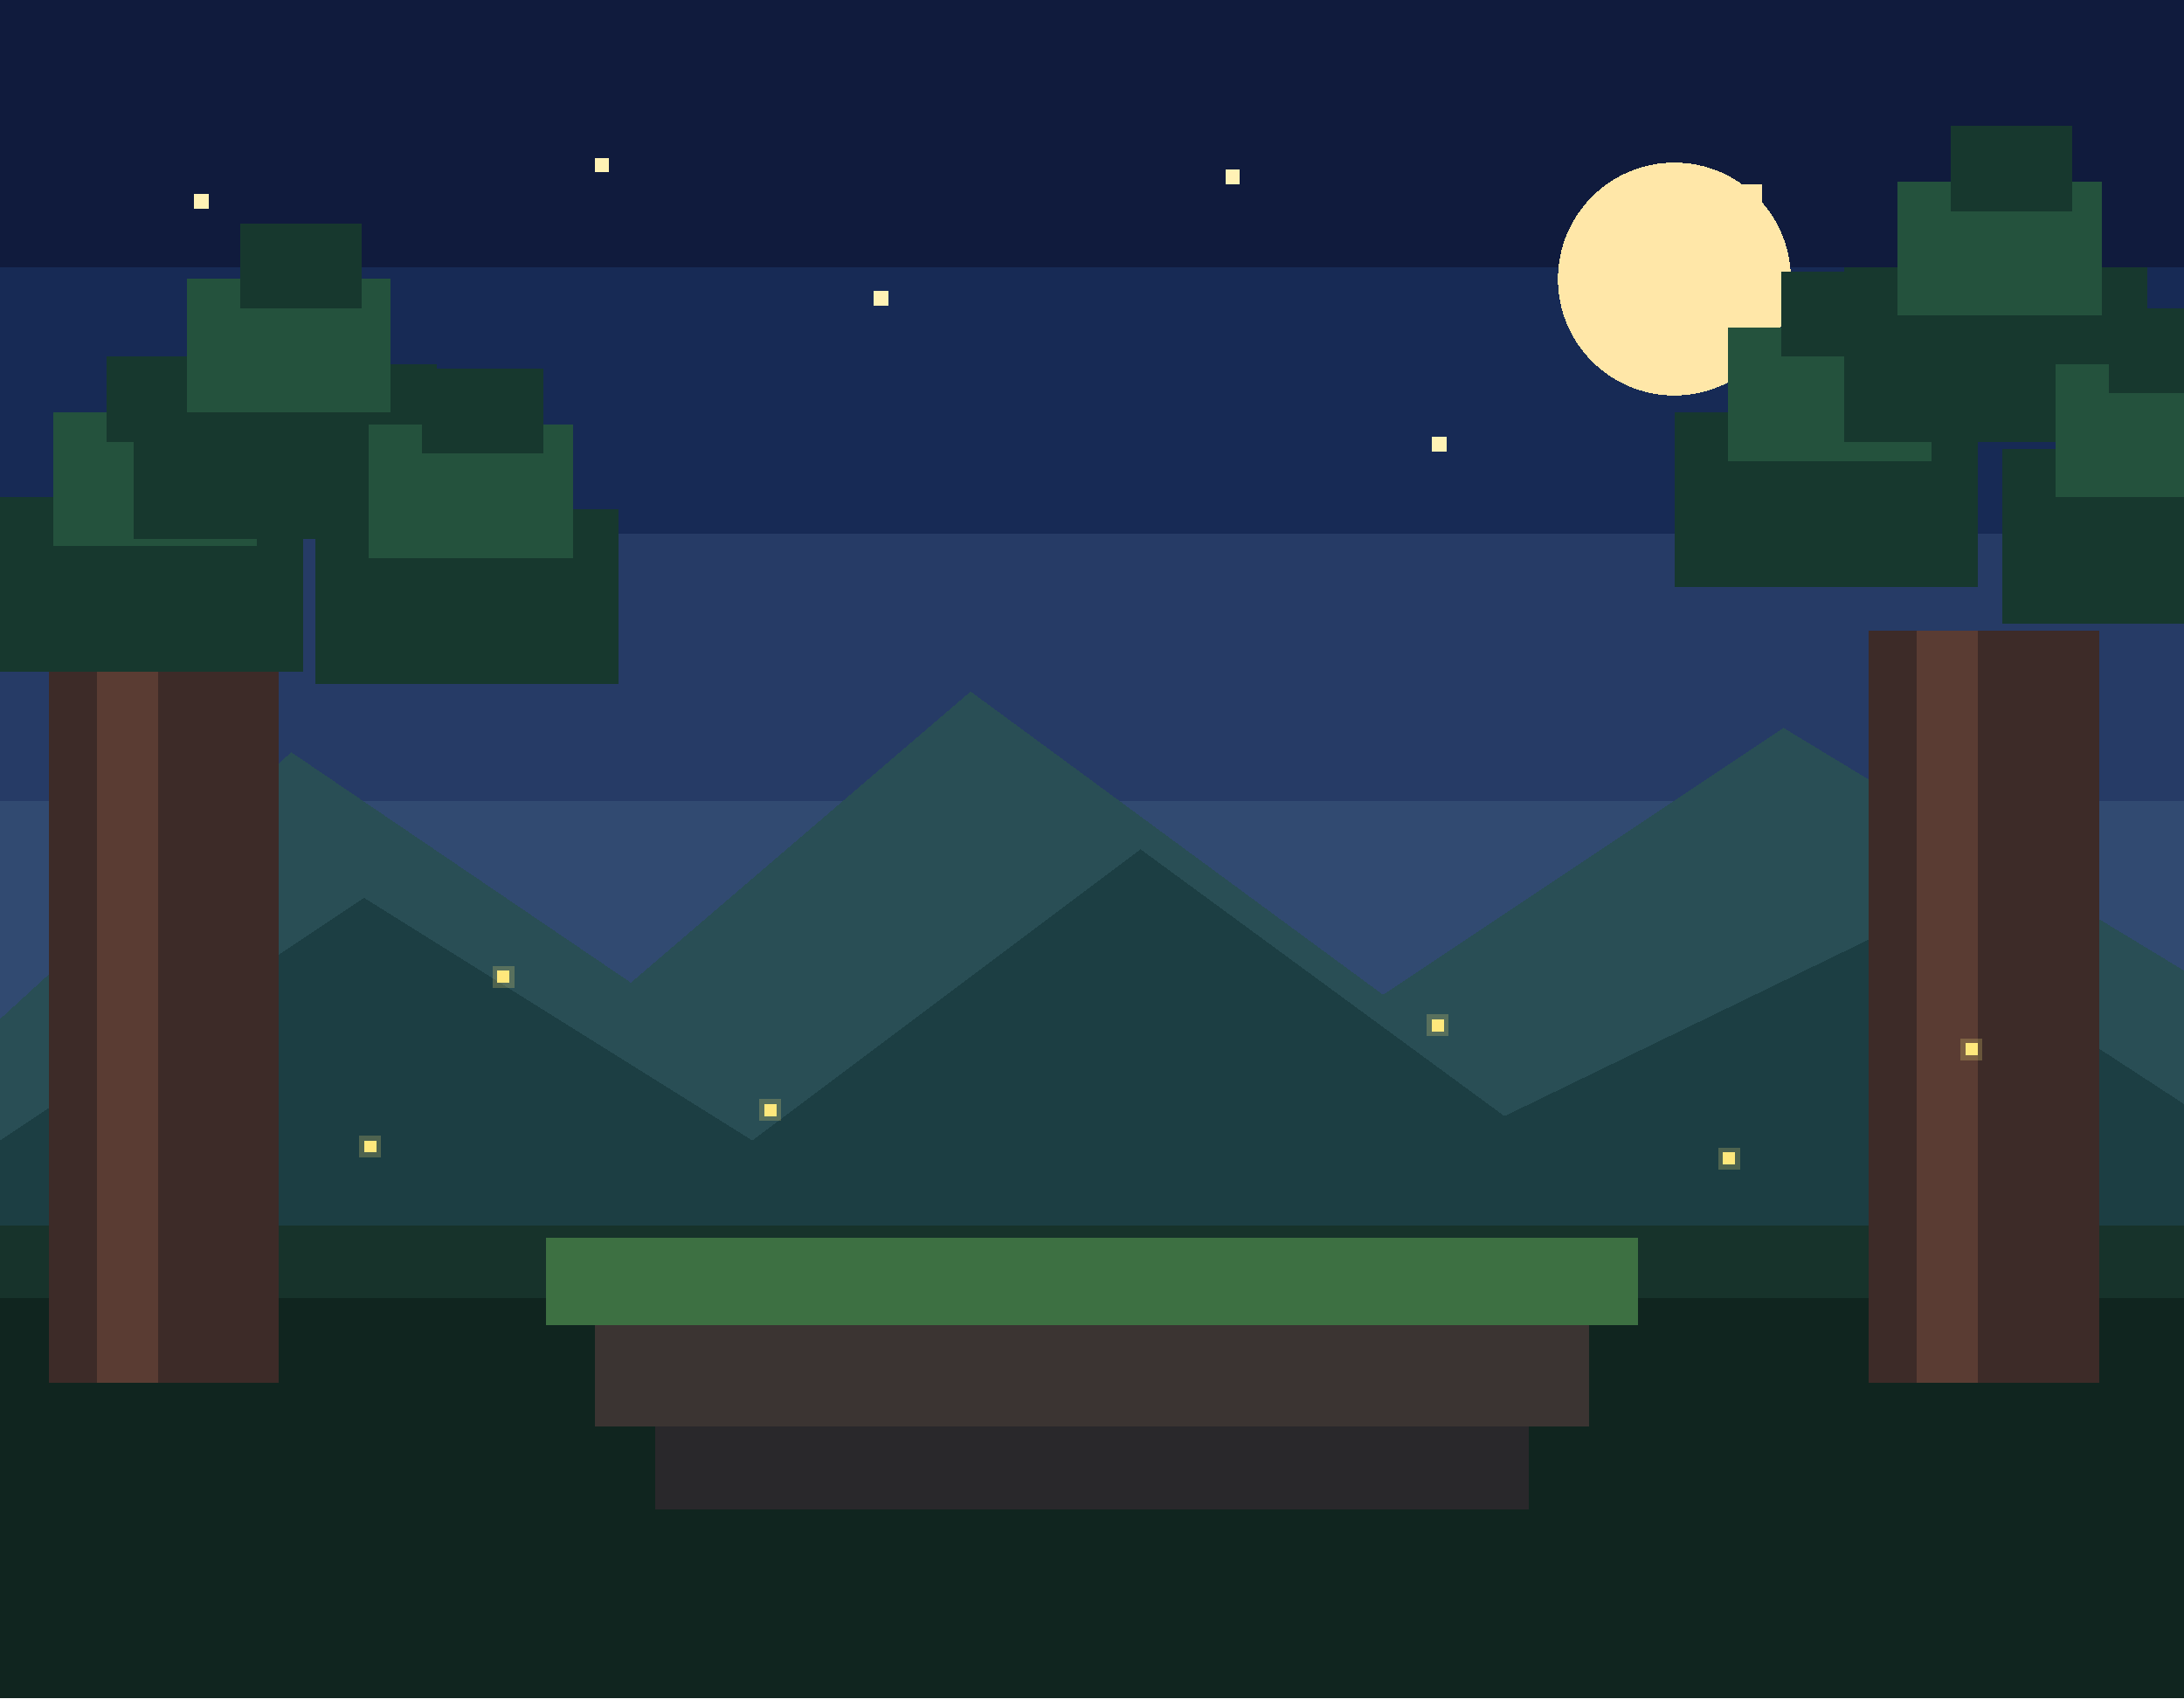
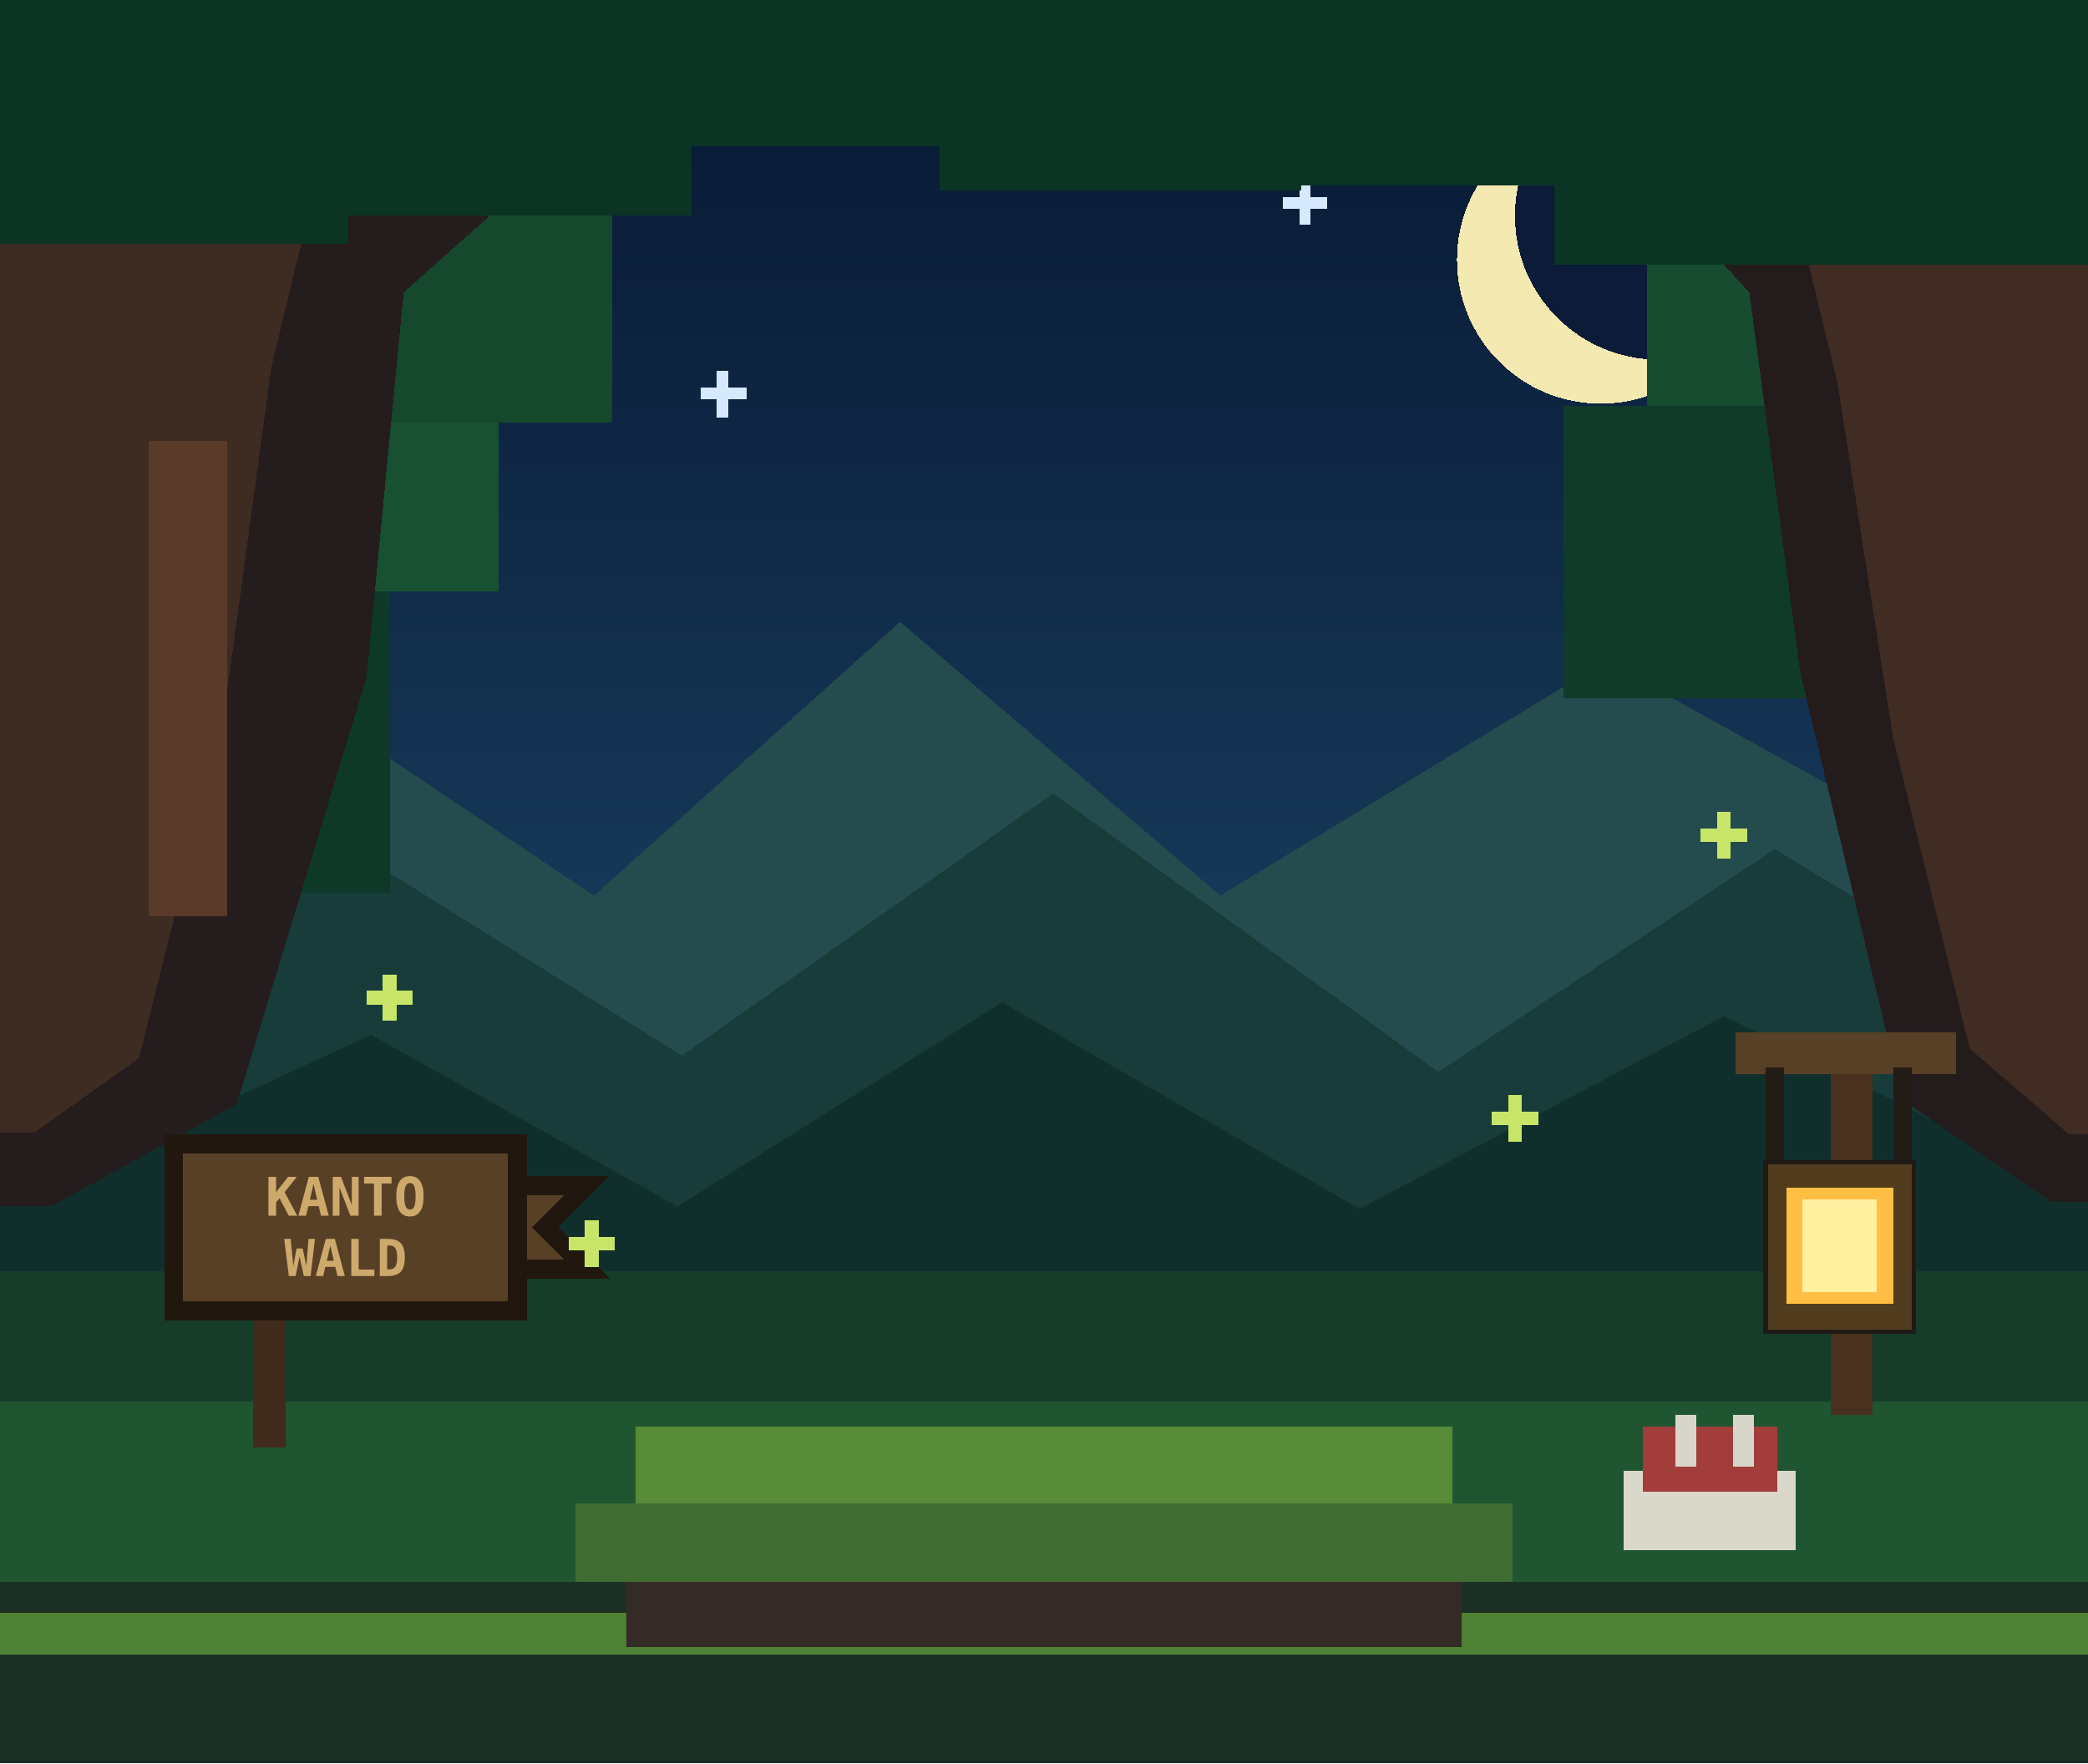
- <svg xmlns="http://www.w3.org/2000/svg" viewBox="0 0 900 700" shape-rendering="crispEdges">
-   <rect x="0" y="0" width="900" height="112" fill="#101b3d" rx="0" />
-   <rect x="0" y="110" width="900" height="112" fill="#172a55" rx="0" />
-   <rect x="0" y="220" width="900" height="112" fill="#263b66" rx="0" />
-   <rect x="0" y="330" width="900" height="112" fill="#314a71" rx="0" />
-   <circle cx="690" cy="115" r="48" fill="#ffe7a8" />
-   <rect x="674" y="76" width="52" height="76" fill="#ffe7a8" rx="0" />
-   <rect x="80" y="80" width="6" height="6" fill="#fff2b5" rx="0" />
-   <rect x="155" y="145" width="6" height="6" fill="#fff2b5" rx="0" />
-   <rect x="245" y="65" width="6" height="6" fill="#fff2b5" rx="0" />
-   <rect x="360" y="120" width="6" height="6" fill="#fff2b5" rx="0" />
-   <rect x="505" y="70" width="6" height="6" fill="#fff2b5" rx="0" />
-   <rect x="790" y="180" width="6" height="6" fill="#fff2b5" rx="0" />
-   <rect x="845" y="95" width="6" height="6" fill="#fff2b5" rx="0" />
-   <rect x="590" y="180" width="6" height="6" fill="#fff2b5" rx="0" />
-   <polygon points="0,420 120,310 260,405 400,285 570,410 735,300 900,400 900,510 0,510" fill="#294e55" />
-   <polygon points="0,470 150,370 310,470 470,350 620,460 785,380 900,455 900,535 0,535" fill="#1c3e43" />
-   <rect x="0" y="505" width="900" height="195" fill="#17332b" rx="0" />
-   <rect x="0" y="535" width="900" height="165" fill="#10251f" rx="0" />
-   <rect x="20" y="260" width="95" height="310" fill="#3d2b28" rx="0" />
-   <rect x="40" y="260" width="25" height="310" fill="#5a3c33" rx="0" />
-   <rect x="770" y="260" width="95" height="310" fill="#3d2b28" rx="0" />
-   <rect x="790" y="260" width="25" height="310" fill="#5a3c33" rx="0" />
-   <rect x="0" y="205" width="125" height="72" fill="#17382e" rx="0" />
-   <rect x="22" y="170" width="84" height="55" fill="#24523d" rx="0" />
-   <rect x="44" y="147" width="50" height="35" fill="#17382e" rx="0" />
-   <rect x="55" y="150" width="125" height="72" fill="#17382e" rx="0" />
-   <rect x="77" y="115" width="84" height="55" fill="#24523d" rx="0" />
-   <rect x="99" y="92" width="50" height="35" fill="#17382e" rx="0" />
-   <rect x="130" y="210" width="125" height="72" fill="#17382e" rx="0" />
-   <rect x="152" y="175" width="84" height="55" fill="#24523d" rx="0" />
-   <rect x="174" y="152" width="50" height="35" fill="#17382e" rx="0" />
-   <rect x="690" y="170" width="125" height="72" fill="#17382e" rx="0" />
-   <rect x="712" y="135" width="84" height="55" fill="#24523d" rx="0" />
-   <rect x="734" y="112" width="50" height="35" fill="#17382e" rx="0" />
-   <rect x="760" y="110" width="125" height="72" fill="#17382e" rx="0" />
-   <rect x="782" y="75" width="84" height="55" fill="#24523d" rx="0" />
-   <rect x="804" y="52" width="50" height="35" fill="#17382e" rx="0" />
-   <rect x="825" y="185" width="125" height="72" fill="#17382e" rx="0" />
-   <rect x="847" y="150" width="84" height="55" fill="#24523d" rx="0" />
-   <rect x="869" y="127" width="50" height="35" fill="#17382e" rx="0" />
-   <rect x="225" y="510" width="450" height="36" fill="#3d7042" rx="0" />
-   <rect x="245" y="546" width="410" height="42" fill="#3b3432" rx="0" />
-   <rect x="270" y="588" width="360" height="34" fill="#29282b" rx="0" />
-   <rect x="150" y="470" width="5" height="5" fill="#ffe87c" rx="0" />
-   <rect x="148" y="468" width="9" height="9" fill="#ffe87c" rx="0" opacity="0.22" />
-   <rect x="205" y="400" width="5" height="5" fill="#ffe87c" rx="0" />
-   <rect x="203" y="398" width="9" height="9" fill="#ffe87c" rx="0" opacity="0.22" />
-   <rect x="315" y="455" width="5" height="5" fill="#ffe87c" rx="0" />
-   <rect x="313" y="453" width="9" height="9" fill="#ffe87c" rx="0" opacity="0.22" />
-   <rect x="590" y="420" width="5" height="5" fill="#ffe87c" rx="0" />
-   <rect x="588" y="418" width="9" height="9" fill="#ffe87c" rx="0" opacity="0.22" />
-   <rect x="710" y="475" width="5" height="5" fill="#ffe87c" rx="0" />
-   <rect x="708" y="473" width="9" height="9" fill="#ffe87c" rx="0" opacity="0.22" />
-   <rect x="810" y="430" width="5" height="5" fill="#ffe87c" rx="0" />
-   <rect x="808" y="428" width="9" height="9" fill="#ffe87c" rx="0" opacity="0.22" />
+ <svg xmlns="http://www.w3.org/2000/svg" viewBox="0 0 900 760" shape-rendering="crispEdges">
+   <defs>
+     <linearGradient id="skyN" x1="0" y1="0" x2="0" y2="1">
+       <stop stop-color="#071631" />
+       <stop offset=".58" stop-color="#183c5d" />
+       <stop offset="1" stop-color="#335a57" />
+     </linearGradient>
+   </defs>
+   <rect width="900" height="760" fill="url(#skyN)" />
+   <circle cx="690" cy="112" r="62" fill="#f4e9b0" />
+   <circle cx="715" cy="93" r="62" fill="#0b1b38" />
+   <g fill="#d7e9ff">
+     <rect x="105" y="100" width="5" height="19" />
+     <rect x="98" y="107" width="19" height="5" />
+     <rect x="309" y="160" width="5" height="20" />
+     <rect x="302" y="167" width="20" height="5" />
+     <rect x="560" y="78" width="5" height="19" />
+     <rect x="553" y="85" width="19" height="5" />
+     <rect x="782" y="185" width="5" height="19" />
+     <rect x="775" y="192" width="19" height="5" />
+   </g>
+   <polygon points="0,405 128,300 256,386 388,268 526,386 692,285 900,400 900,526 0,526" fill="#244b4d" />
+   <polygon points="0,465 150,365 294,455 454,342 620,462 765,366 900,448 900,556 0,556" fill="#183c3a" />
+   <polygon points="0,520 160,446 292,520 432,432 586,521 743,438 900,516 900,620 0,620" fill="#102f2c" />
+   <g>
+     <rect x="0" y="190" width="168" height="195" fill="#0e3827" />
+     <rect x="30" y="140" width="185" height="115" fill="#175131" />
+     <rect x="0" y="90" width="126" height="105" fill="#1e6034" />
+     <rect x="94" y="64" width="170" height="118" fill="#15482c" />
+     <rect x="710" y="110" width="190" height="140" fill="#174c30" />
+     <rect x="765" y="64" width="135" height="108" fill="#1d5c34" />
+     <rect x="674" y="175" width="226" height="126" fill="#103b29" />
+   </g>
+   <g>
+     <polygon points="0,0 240,0 210,94 174,126 158,292 102,476 22,520 0,520" fill="#241c1d" />
+     <polygon points="38,0 153,0 133,92 117,158 96,312 60,456 15,488 0,488 0,0" fill="#3e2b22" />
+     <rect x="64" y="190" width="34" height="205" fill="#5a3a28" />
+     <polygon points="900,0 690,0 719,88 754,126 776,290 820,474 884,518 900,518" fill="#241b1c" />
+     <polygon points="864,0 758,0 775,95 792,165 816,318 849,452 892,489 900,489 900,0" fill="#402c23" />
+   </g>
+   <g fill="#0b3425">
+     <rect x="0" y="0" width="900" height="48" />
+     <rect x="0" y="35" width="150" height="70" />
+     <rect x="130" y="18" width="168" height="75" />
+     <rect x="272" y="0" width="146" height="63" />
+     <rect x="405" y="20" width="156" height="62" />
+     <rect x="535" y="0" width="160" height="80" />
+     <rect x="670" y="28" width="230" height="86" />
+   </g>
+   <rect x="0" y="548" width="900" height="212" fill="#163c2a" />
+   <rect x="0" y="604" width="900" height="156" fill="#1f5530" />
+   <rect x="0" y="682" width="900" height="78" fill="#1b2f25" />
+   <rect x="0" y="695" width="900" height="18" fill="#4f8135" />
+   <g>
+     <rect x="274" y="615" width="352" height="34" fill="#588b38" />
+     <rect x="248" y="648" width="404" height="34" fill="#3f6d31" />
+     <rect x="270" y="682" width="360" height="28" fill="#342b26" />
+   </g>
+   <g transform="translate(75 493)">
+     <rect x="34" y="36" width="14" height="95" fill="#402b1d" />
+     <rect x="0" y="0" width="148" height="72" fill="#584027" stroke="#21170f" stroke-width="8" />
+     <path d="M148 18h30l-18 18 18 18h-30z" fill="#584027" stroke="#21170f" stroke-width="8" />
+     <text x="74" y="31" text-anchor="middle" font-family="monospace" font-size="23" font-weight="800" fill="#cda96c">KANTO</text>
+     <text x="74" y="57" text-anchor="middle" font-family="monospace" font-size="22" font-weight="800" fill="#cda96c">WALD</text>
+   </g>
+   <g transform="translate(748 445)">
+     <rect x="41" y="0" width="18" height="165" fill="#49311f" />
+     <rect x="0" y="0" width="95" height="18" fill="#574025" />
+     <rect x="13" y="15" width="8" height="45" fill="#231b15" />
+     <rect x="68" y="15" width="8" height="45" fill="#231b15" />
+     <rect x="12" y="55" width="66" height="75" fill="#201a16" />
+     <rect x="14" y="57" width="62" height="71" fill="#efaa38" opacity=".24" />
+     <rect x="22" y="67" width="46" height="50" fill="#ffbf45" />
+     <rect x="29" y="72" width="32" height="40" fill="#fff0a0" />
+   </g>
+   <g fill="#c8e56a">
+     <rect x="252" y="526" width="6" height="20" />
+     <rect x="245" y="533" width="20" height="6" />
+     <rect x="650" y="472" width="6" height="20" />
+     <rect x="643" y="479" width="20" height="6" />
+     <rect x="740" y="350" width="6" height="20" />
+     <rect x="733" y="357" width="20" height="6" />
+     <rect x="165" y="420" width="6" height="20" />
+     <rect x="158" y="427" width="20" height="6" />
+   </g>
+   <g transform="translate(700 610)">
+     <rect x="0" y="24" width="74" height="34" fill="#dad8cb" />
+     <rect x="8" y="5" width="58" height="28" fill="#a33d3b" />
+     <rect x="22" y="0" width="9" height="22" fill="#d8d6ca" />
+     <rect x="47" y="0" width="9" height="22" fill="#d8d6ca" />
+   </g>
</svg>
